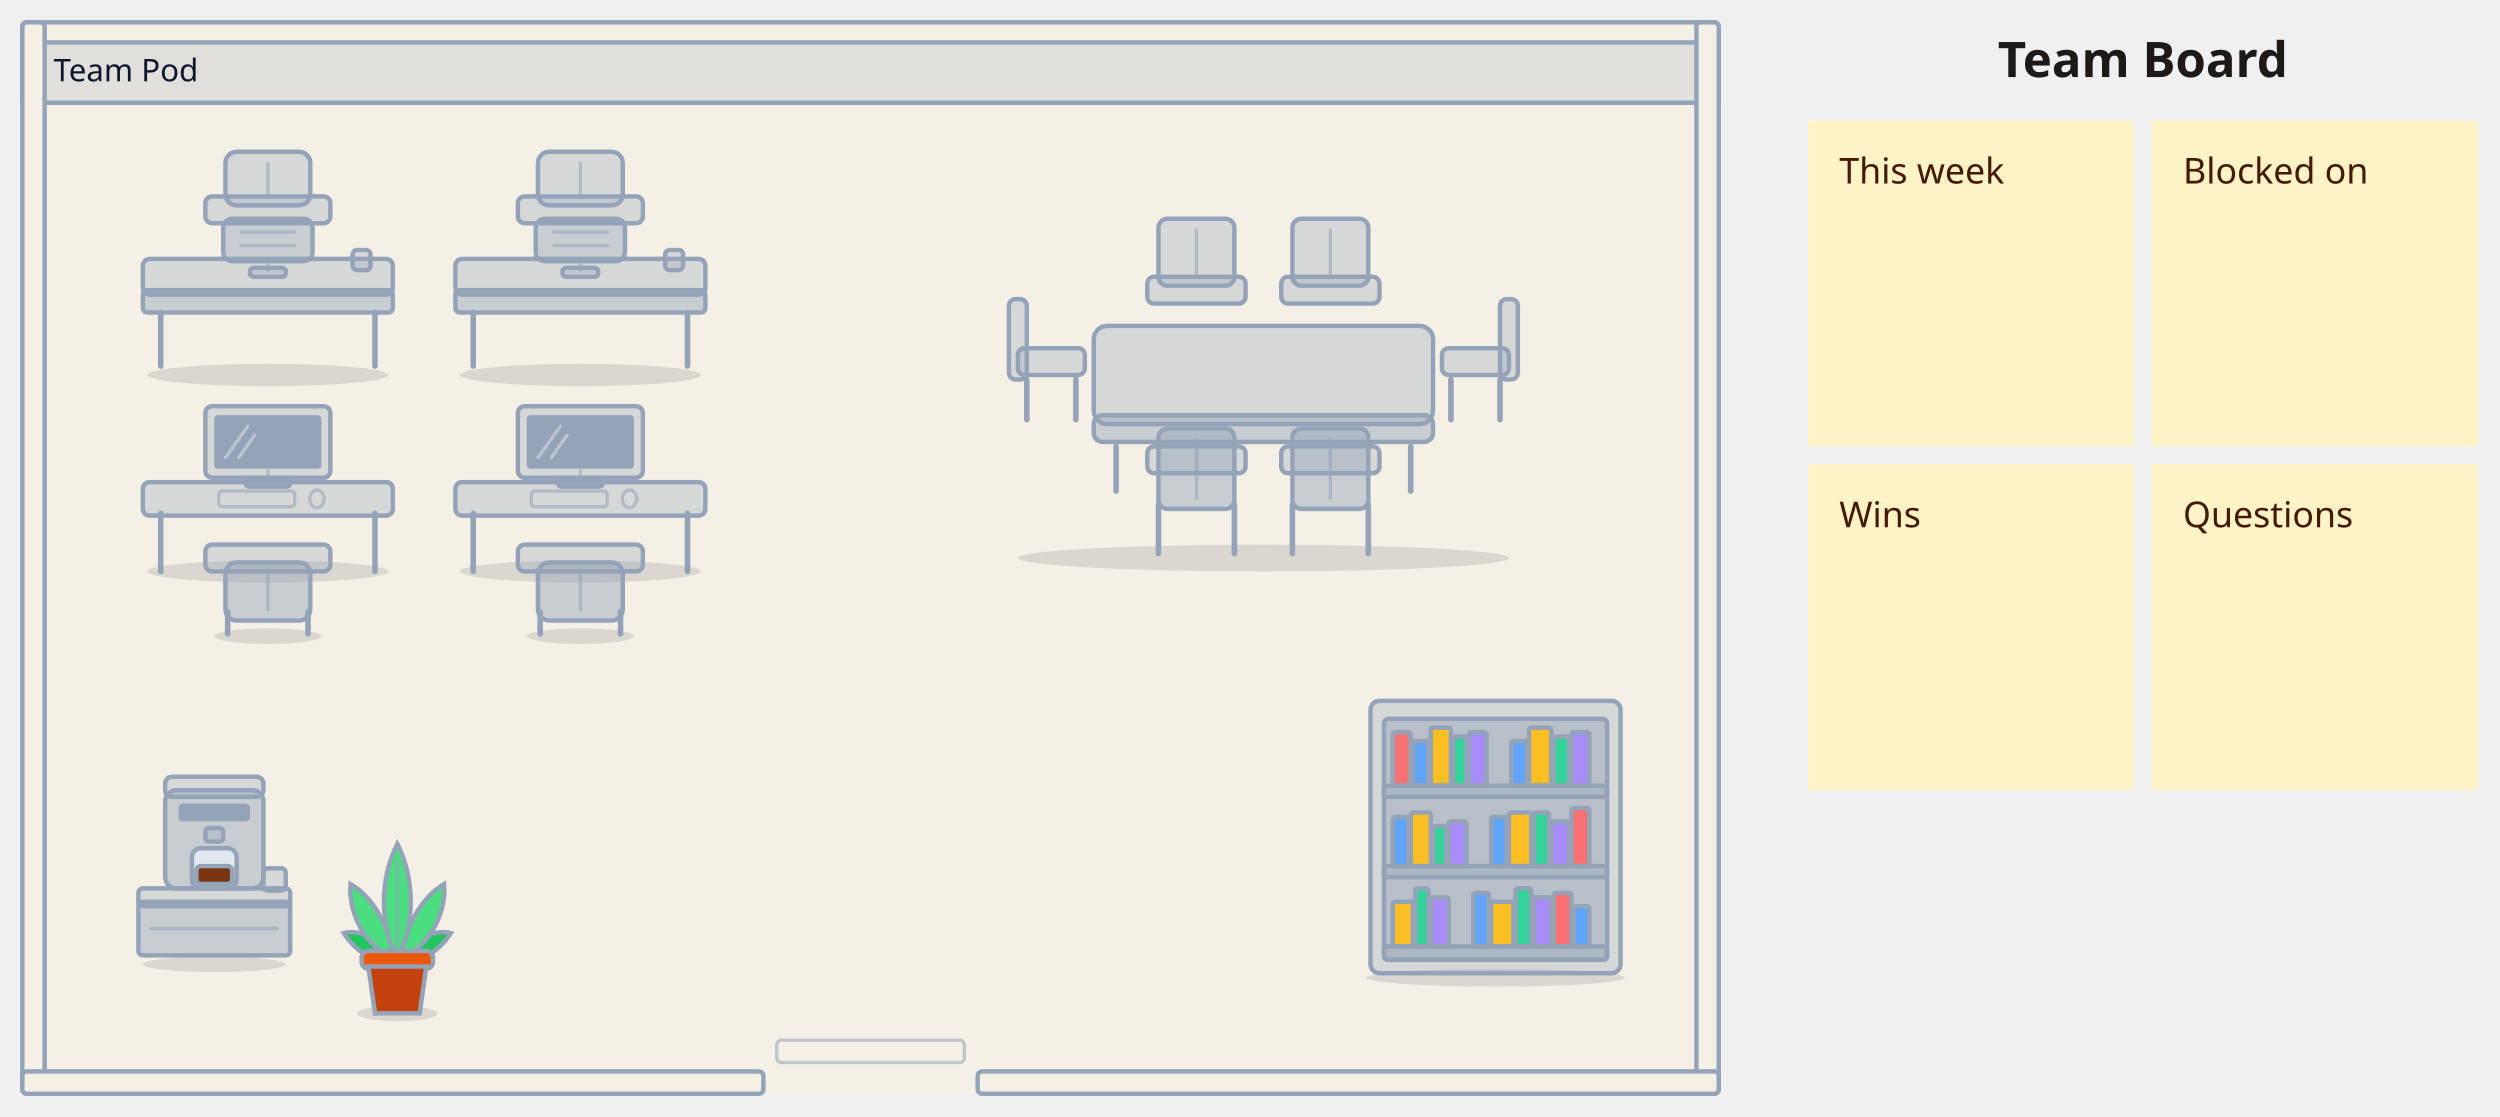
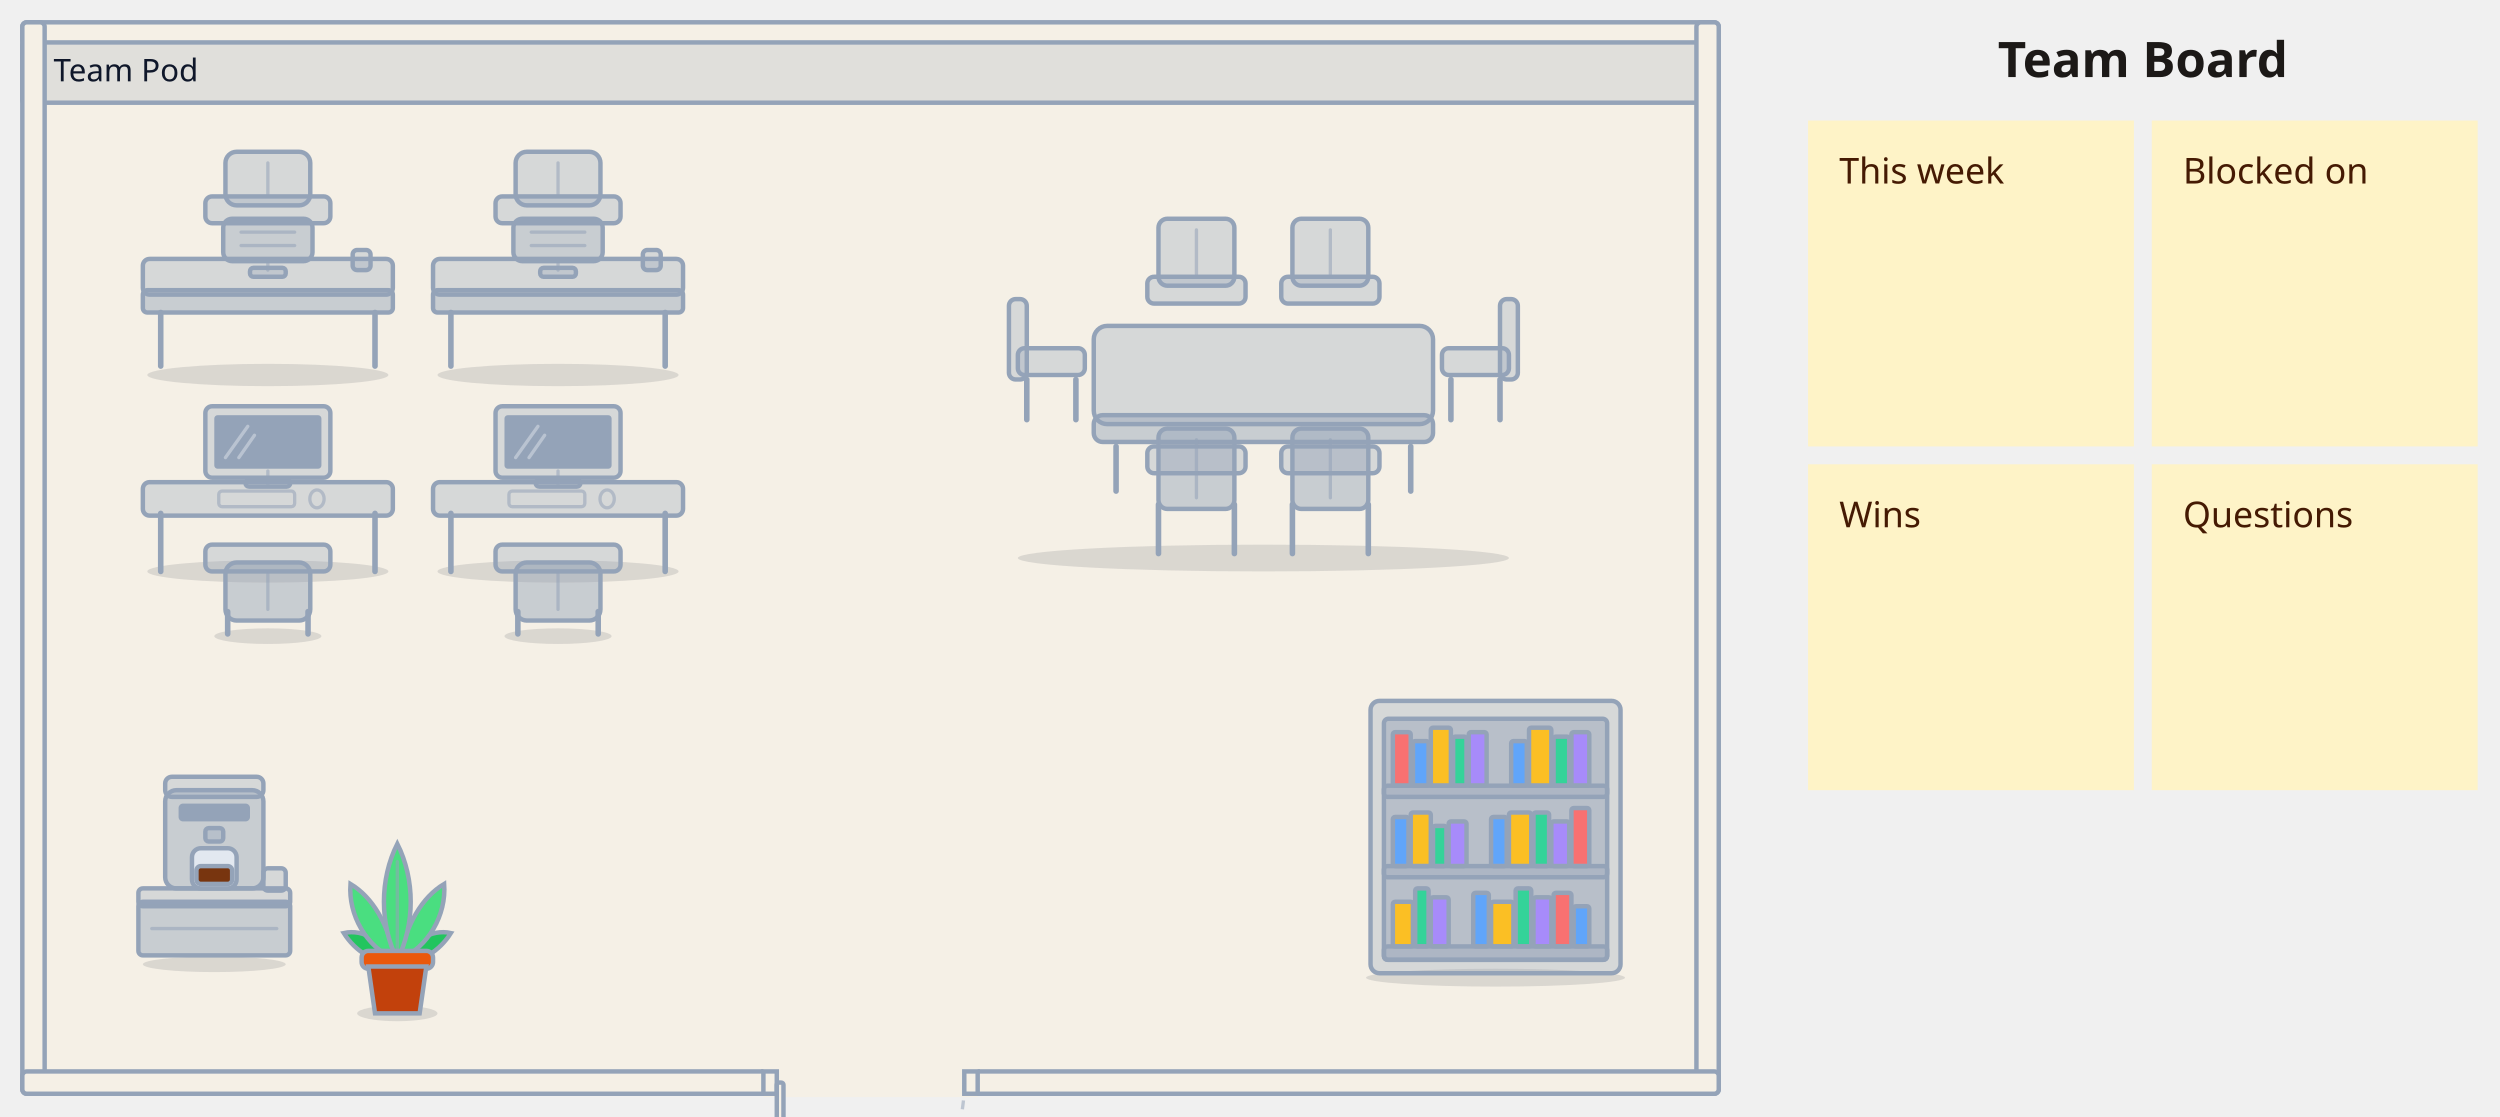
<svg xmlns="http://www.w3.org/2000/svg" width="1120" height="500" viewBox="-560 -262 1120 500">
  <g>
    <g font-family="system-ui, sans-serif">
      <g transform="translate(-550 -252)">
        <rect x="0" y="26" width="760" height="454" rx="3" fill="#f5f0e6" />
        <rect x="0" y="0" width="760" height="10" rx="2" fill="#f5f0e6" stroke="#94a3b8" stroke-width="2" />
        <rect x="0" y="9" width="760" height="27" rx="1" fill="#f5f0e6" stroke="#94a3b8" stroke-width="2" />
        <rect x="0" y="9" width="760" height="27" rx="1" fill="#94a3b8" opacity="0.22" />
        <rect x="0" y="0" width="10" height="480" rx="2" fill="#f5f0e6" stroke="#94a3b8" stroke-width="2" />
        <rect x="750" y="0" width="10" height="480" rx="2" fill="#f5f0e6" stroke="#94a3b8" stroke-width="2" />
-         <rect x="0" y="470" width="332" height="10" rx="2" fill="#f5f0e6" stroke="#94a3b8" stroke-width="2" />
-         <rect x="428" y="470" width="332" height="10" rx="2" fill="#f5f0e6" stroke="#94a3b8" stroke-width="2" />
-         <rect x="338" y="456" width="84" height="10" rx="2" fill="none" stroke="#94a3b8" stroke-width="1.5" opacity="0.55" stroke-linecap="round" />
+         <rect x="0" y="470" width="760" height="10" rx="2" fill="#f5f0e6" stroke="#94a3b8" stroke-width="2" />
      </g>
    </g>
    <text x="-536" y="-231" font-family="system-ui, sans-serif" font-size="14" font-weight="400" fill="#0f172a" text-anchor="start" dominant-baseline="central">
      <tspan x="-536" dy="0">Team Pod</tspan>
    </text>
+   </g>
+   <g>
+     <g font-family="system-ui, sans-serif">
+       <g transform="translate(-218 211)">
+         <rect x="0" y="5.5" width="96" height="13" fill="#f5f0e6" />
+         <rect x="0" y="7" width="6" height="10" fill="#f5f0e6" stroke="#94a3b8" stroke-width="2" />
+         <rect x="90" y="7" width="6" height="10" fill="#f5f0e6" stroke="#94a3b8" stroke-width="2" />
+         <path d="M90 12 A84 84 0 0 1 7.5 96" fill="none" stroke="#94a3b8" stroke-width="1.5" opacity="0.55" stroke-dasharray="4 4" />
+         <rect x="6" y="12" width="3" height="84" rx="1" fill="#f5f0e6" stroke="#94a3b8" stroke-width="2" />
+       </g>
+     </g>
  </g>
  <g>
    <g font-family="system-ui, sans-serif">
      <svg x="-500" y="-196" width="120" height="112" viewBox="0 0 120 112" preserveAspectRatio="xMidYMid meet" overflow="visible">
        <ellipse cx="60" cy="102" rx="54" ry="5" fill="#0f172a" opacity="0.12" />
        <rect x="41" y="2" width="38" height="24" rx="5" fill="rgba(148, 163, 184, 0.32)" stroke="#94a3b8" stroke-width="2" />
        <path d="M60 7v14" fill="none" stroke="#94a3b8" stroke-width="1.5" opacity="0.55" stroke-linecap="round" />
        <rect x="32" y="22" width="56" height="12" rx="3" fill="rgba(148, 163, 184, 0.32)" stroke="#94a3b8" stroke-width="2" />
        <path d="M12 74v24M108 74v24" fill="none" stroke="#94a3b8" stroke-width="2.5" stroke-linecap="round" />
        <rect x="4" y="50" width="112" height="16" rx="3" fill="rgba(148, 163, 184, 0.32)" stroke="#94a3b8" stroke-width="2" />
        <rect x="4" y="64" width="112" height="10" rx="2" fill="rgba(148, 163, 184, 0.32)" stroke="#94a3b8" stroke-width="2" />
        <rect x="4" y="64" width="112" height="10" rx="2" fill="#94a3b8" opacity="0.22" />
        <rect x="52" y="54" width="16" height="4" rx="1.5" fill="rgba(148, 163, 184, 0.32)" stroke="#94a3b8" stroke-width="2" />
        <path d="M60 50v5" fill="none" stroke="#94a3b8" stroke-width="1.5" opacity="0.55" stroke-linecap="round" />
        <rect x="40" y="32" width="40" height="19" rx="4" fill="rgba(148, 163, 184, 0.32)" stroke="#94a3b8" stroke-width="2" />
        <rect x="40" y="32" width="40" height="19" rx="4" fill="#94a3b8" opacity="0.22" />
        <path d="M48 38h24M48 44h24" fill="none" stroke="#94a3b8" stroke-width="1.5" opacity="0.55" stroke-linecap="round" />
        <rect x="98" y="46" width="8" height="9" rx="2" fill="rgba(148, 163, 184, 0.32)" stroke="#94a3b8" stroke-width="2" />
      </svg>
    </g>
  </g>
  <g>
    <g font-family="system-ui, sans-serif">
-       <svg x="-360" y="-196" width="120" height="112" viewBox="0 0 120 112" preserveAspectRatio="xMidYMid meet" overflow="visible">
+       <svg x="-370" y="-196" width="120" height="112" viewBox="0 0 120 112" preserveAspectRatio="xMidYMid meet" overflow="visible">
        <ellipse cx="60" cy="102" rx="54" ry="5" fill="#0f172a" opacity="0.12" />
        <rect x="41" y="2" width="38" height="24" rx="5" fill="rgba(148, 163, 184, 0.32)" stroke="#94a3b8" stroke-width="2" />
        <path d="M60 7v14" fill="none" stroke="#94a3b8" stroke-width="1.5" opacity="0.55" stroke-linecap="round" />
        <rect x="32" y="22" width="56" height="12" rx="3" fill="rgba(148, 163, 184, 0.32)" stroke="#94a3b8" stroke-width="2" />
        <path d="M12 74v24M108 74v24" fill="none" stroke="#94a3b8" stroke-width="2.5" stroke-linecap="round" />
        <rect x="4" y="50" width="112" height="16" rx="3" fill="rgba(148, 163, 184, 0.32)" stroke="#94a3b8" stroke-width="2" />
        <rect x="4" y="64" width="112" height="10" rx="2" fill="rgba(148, 163, 184, 0.32)" stroke="#94a3b8" stroke-width="2" />
        <rect x="4" y="64" width="112" height="10" rx="2" fill="#94a3b8" opacity="0.22" />
        <rect x="52" y="54" width="16" height="4" rx="1.5" fill="rgba(148, 163, 184, 0.32)" stroke="#94a3b8" stroke-width="2" />
        <path d="M60 50v5" fill="none" stroke="#94a3b8" stroke-width="1.5" opacity="0.55" stroke-linecap="round" />
        <rect x="40" y="32" width="40" height="19" rx="4" fill="rgba(148, 163, 184, 0.32)" stroke="#94a3b8" stroke-width="2" />
        <rect x="40" y="32" width="40" height="19" rx="4" fill="#94a3b8" opacity="0.22" />
        <path d="M48 38h24M48 44h24" fill="none" stroke="#94a3b8" stroke-width="1.5" opacity="0.55" stroke-linecap="round" />
        <rect x="98" y="46" width="8" height="9" rx="2" fill="rgba(148, 163, 184, 0.32)" stroke="#94a3b8" stroke-width="2" />
      </svg>
    </g>
  </g>
  <g>
    <g font-family="system-ui, sans-serif">
      <svg x="-500" y="-84" width="120" height="112" viewBox="0 0 120 112" preserveAspectRatio="xMidYMid meet" overflow="visible">
        <ellipse cx="60" cy="78" rx="54" ry="5" fill="#0f172a" opacity="0.12" />
        <path d="M12 52v26M108 52v26" fill="none" stroke="#94a3b8" stroke-width="2.5" stroke-linecap="round" />
        <rect x="4" y="38" width="112" height="15" rx="3" fill="rgba(148, 163, 184, 0.32)" stroke="#94a3b8" stroke-width="2" />
        <path d="M60 33v6" fill="none" stroke="#94a3b8" stroke-width="1.5" opacity="0.55" stroke-linecap="round" />
        <rect x="50" y="37" width="20" height="3" rx="1.5" fill="rgba(148, 163, 184, 0.32)" stroke="#94a3b8" stroke-width="2" />
        <rect x="32" y="4" width="56" height="32" rx="3" fill="rgba(148, 163, 184, 0.32)" stroke="#94a3b8" stroke-width="2" />
        <rect x="36" y="8" width="48" height="24" rx="1.5" fill="#94a3b8" />
        <path d="M41 27l10-14M47 27l7-10" fill="none" stroke="#ffffff" stroke-width="1.5" opacity="0.35" stroke-linecap="round" />
        <rect x="38" y="42" width="34" height="7" rx="1.5" fill="none" stroke="#94a3b8" stroke-width="1.5" opacity="0.55" stroke-linecap="round" />
        <ellipse cx="82" cy="45.5" rx="3.2" ry="4" fill="none" stroke="#94a3b8" stroke-width="1.5" opacity="0.55" stroke-linecap="round" />
        <ellipse cx="60" cy="107" rx="24" ry="3.5" fill="#0f172a" opacity="0.12" />
        <rect x="32" y="66" width="56" height="12" rx="3" fill="rgba(148, 163, 184, 0.32)" stroke="#94a3b8" stroke-width="2" />
        <path d="M42 96v10M78 96v10" fill="none" stroke="#94a3b8" stroke-width="2.5" stroke-linecap="round" />
        <rect x="41" y="74" width="38" height="26" rx="5" fill="rgba(148, 163, 184, 0.32)" stroke="#94a3b8" stroke-width="2" />
        <rect x="41" y="74" width="38" height="26" rx="5" fill="#94a3b8" opacity="0.22" />
        <path d="M60 79v16" fill="none" stroke="#94a3b8" stroke-width="1.5" opacity="0.55" stroke-linecap="round" />
      </svg>
    </g>
  </g>
  <g>
    <g font-family="system-ui, sans-serif">
-       <svg x="-360" y="-84" width="120" height="112" viewBox="0 0 120 112" preserveAspectRatio="xMidYMid meet" overflow="visible">
+       <svg x="-370" y="-84" width="120" height="112" viewBox="0 0 120 112" preserveAspectRatio="xMidYMid meet" overflow="visible">
        <ellipse cx="60" cy="78" rx="54" ry="5" fill="#0f172a" opacity="0.12" />
        <path d="M12 52v26M108 52v26" fill="none" stroke="#94a3b8" stroke-width="2.5" stroke-linecap="round" />
        <rect x="4" y="38" width="112" height="15" rx="3" fill="rgba(148, 163, 184, 0.32)" stroke="#94a3b8" stroke-width="2" />
        <path d="M60 33v6" fill="none" stroke="#94a3b8" stroke-width="1.5" opacity="0.55" stroke-linecap="round" />
        <rect x="50" y="37" width="20" height="3" rx="1.5" fill="rgba(148, 163, 184, 0.32)" stroke="#94a3b8" stroke-width="2" />
        <rect x="32" y="4" width="56" height="32" rx="3" fill="rgba(148, 163, 184, 0.32)" stroke="#94a3b8" stroke-width="2" />
        <rect x="36" y="8" width="48" height="24" rx="1.5" fill="#94a3b8" />
        <path d="M41 27l10-14M47 27l7-10" fill="none" stroke="#ffffff" stroke-width="1.5" opacity="0.35" stroke-linecap="round" />
        <rect x="38" y="42" width="34" height="7" rx="1.5" fill="none" stroke="#94a3b8" stroke-width="1.5" opacity="0.55" stroke-linecap="round" />
        <ellipse cx="82" cy="45.5" rx="3.2" ry="4" fill="none" stroke="#94a3b8" stroke-width="1.5" opacity="0.55" stroke-linecap="round" />
        <ellipse cx="60" cy="107" rx="24" ry="3.5" fill="#0f172a" opacity="0.12" />
        <rect x="32" y="66" width="56" height="12" rx="3" fill="rgba(148, 163, 184, 0.32)" stroke="#94a3b8" stroke-width="2" />
        <path d="M42 96v10M78 96v10" fill="none" stroke="#94a3b8" stroke-width="2.5" stroke-linecap="round" />
        <rect x="41" y="74" width="38" height="26" rx="5" fill="rgba(148, 163, 184, 0.32)" stroke="#94a3b8" stroke-width="2" />
        <rect x="41" y="74" width="38" height="26" rx="5" fill="#94a3b8" opacity="0.22" />
        <path d="M60 79v16" fill="none" stroke="#94a3b8" stroke-width="1.5" opacity="0.55" stroke-linecap="round" />
      </svg>
    </g>
  </g>
  <g>
    <g font-family="system-ui, sans-serif">
      <svg x="-110" y="-172" width="232" height="168" viewBox="0 0 232 168" preserveAspectRatio="xMidYMid meet" overflow="visible">
        <ellipse cx="116" cy="160" rx="110" ry="6" fill="#0f172a" opacity="0.12" />
        <rect x="69" y="8" width="34" height="30" rx="4" fill="rgba(148, 163, 184, 0.32)" stroke="#94a3b8" stroke-width="2" />
        <path d="M86 13v20" fill="none" stroke="#94a3b8" stroke-width="1.5" opacity="0.55" stroke-linecap="round" />
        <rect x="64" y="34" width="44" height="12" rx="3" fill="rgba(148, 163, 184, 0.32)" stroke="#94a3b8" stroke-width="2" />
        <rect x="129" y="8" width="34" height="30" rx="4" fill="rgba(148, 163, 184, 0.32)" stroke="#94a3b8" stroke-width="2" />
        <path d="M146 13v20" fill="none" stroke="#94a3b8" stroke-width="1.5" opacity="0.55" stroke-linecap="round" />
        <rect x="124" y="34" width="44" height="12" rx="3" fill="rgba(148, 163, 184, 0.32)" stroke="#94a3b8" stroke-width="2" />
        <path d="M10 80v18M32 80v18" fill="none" stroke="#94a3b8" stroke-width="2.5" stroke-linecap="round" />
        <rect x="6" y="66" width="30" height="12" rx="3" fill="rgba(148, 163, 184, 0.32)" stroke="#94a3b8" stroke-width="2" />
        <rect x="2" y="44" width="8" height="36" rx="3" fill="rgba(148, 163, 184, 0.32)" stroke="#94a3b8" stroke-width="2" />
        <path d="M200 80v18M222 80v18" fill="none" stroke="#94a3b8" stroke-width="2.5" stroke-linecap="round" />
        <rect x="196" y="66" width="30" height="12" rx="3" fill="rgba(148, 163, 184, 0.32)" stroke="#94a3b8" stroke-width="2" />
        <rect x="222" y="44" width="8" height="36" rx="3" fill="rgba(148, 163, 184, 0.32)" stroke="#94a3b8" stroke-width="2" />
        <path d="M50 110v20M182 110v20" fill="none" stroke="#94a3b8" stroke-width="2.5" stroke-linecap="round" />
        <rect x="40" y="56" width="152" height="44" rx="6" fill="rgba(148, 163, 184, 0.32)" stroke="#94a3b8" stroke-width="2" />
        <rect x="40" y="96" width="152" height="12" rx="4" fill="rgba(148, 163, 184, 0.32)" stroke="#94a3b8" stroke-width="2" />
        <rect x="40" y="96" width="152" height="12" rx="4" fill="#94a3b8" opacity="0.22" />
        <path d="M69 136v22M103 136v22" fill="none" stroke="#94a3b8" stroke-width="2.5" stroke-linecap="round" />
        <rect x="64" y="110" width="44" height="12" rx="3" fill="rgba(148, 163, 184, 0.32)" stroke="#94a3b8" stroke-width="2" />
        <rect x="69" y="102" width="34" height="36" rx="4" fill="rgba(148, 163, 184, 0.32)" stroke="#94a3b8" stroke-width="2" />
        <rect x="69" y="102" width="34" height="36" rx="4" fill="#94a3b8" opacity="0.22" />
        <path d="M86 107v26" fill="none" stroke="#94a3b8" stroke-width="1.5" opacity="0.55" stroke-linecap="round" />
        <path d="M129 136v22M163 136v22" fill="none" stroke="#94a3b8" stroke-width="2.5" stroke-linecap="round" />
        <rect x="124" y="110" width="44" height="12" rx="3" fill="rgba(148, 163, 184, 0.32)" stroke="#94a3b8" stroke-width="2" />
        <rect x="129" y="102" width="34" height="36" rx="4" fill="rgba(148, 163, 184, 0.32)" stroke="#94a3b8" stroke-width="2" />
        <rect x="129" y="102" width="34" height="36" rx="4" fill="#94a3b8" opacity="0.22" />
        <path d="M146 107v26" fill="none" stroke="#94a3b8" stroke-width="1.5" opacity="0.55" stroke-linecap="round" />
      </svg>
    </g>
  </g>
  <g>
    <g font-family="system-ui, sans-serif">
      <svg x="-500" y="78" width="72" height="96" viewBox="0 0 72 96" preserveAspectRatio="xMidYMid meet" overflow="visible">
        <ellipse cx="36" cy="92" rx="32" ry="3.5" fill="#0f172a" opacity="0.12" />
        <rect x="2" y="64" width="68" height="24" rx="2" fill="rgba(148, 163, 184, 0.32)" stroke="#94a3b8" stroke-width="2" />
        <rect x="2" y="64" width="68" height="24" rx="2" fill="#94a3b8" opacity="0.22" />
        <path d="M8 76h56" fill="none" stroke="#94a3b8" stroke-width="1.5" opacity="0.55" stroke-linecap="round" />
        <rect x="2" y="58" width="68" height="8" rx="2" fill="rgba(148, 163, 184, 0.32)" stroke="#94a3b8" stroke-width="2" />
        <rect x="14" y="14" width="44" height="44" rx="5" fill="rgba(148, 163, 184, 0.32)" stroke="#94a3b8" stroke-width="2" />
        <rect x="14" y="14" width="44" height="44" rx="5" fill="#94a3b8" opacity="0.22" />
        <rect x="14" y="8" width="44" height="9" rx="3" fill="rgba(148, 163, 184, 0.32)" stroke="#94a3b8" stroke-width="2" />
        <rect x="20" y="20" width="32" height="8" rx="2" fill="#94a3b8" />
        <rect x="32" y="31" width="8" height="6" rx="1.5" fill="rgba(148, 163, 184, 0.32)" stroke="#94a3b8" stroke-width="2" />
        <rect x="26" y="40" width="20" height="18" rx="4" fill="#e2e8f0" stroke="#94a3b8" stroke-width="2" />
        <rect x="28" y="48" width="16" height="8" rx="2" fill="#78350f" stroke="#94a3b8" stroke-width="2" />
        <rect x="58" y="49" width="10" height="10" rx="2" fill="rgba(148, 163, 184, 0.32)" stroke="#94a3b8" stroke-width="2" />
      </svg>
    </g>
  </g>
  <g>
    <g font-family="system-ui, sans-serif">
      <svg x="-410" y="108" width="56" height="88" viewBox="0 0 56 88" preserveAspectRatio="xMidYMid meet" overflow="visible">
        <ellipse cx="28" cy="84" rx="18" ry="3.5" fill="#0f172a" opacity="0.12" />
        <path d="M27 61C18 62 9 56 4 48C13 46 22 52 27 61Z" fill="#22c55e" stroke="#94a3b8" stroke-width="2" />
        <path d="M29 61C38 62 47 56 52 48C43 46 34 52 29 61Z" fill="#22c55e" stroke="#94a3b8" stroke-width="2" />
        <path d="M27 60C14 54 6 40 7 26C17 32 24 44 27 60Z" fill="#4ade80" stroke="#94a3b8" stroke-width="2" />
        <path d="M29 60C42 54 50 40 49 26C39 32 32 44 29 60Z" fill="#4ade80" stroke="#94a3b8" stroke-width="2" />
        <path d="M28 60C20 44 20 24 28 8C36 24 36 44 28 60Z" fill="#4ade80" stroke="#94a3b8" stroke-width="2" />
        <path d="M28 56V16" fill="none" stroke="#94a3b8" stroke-width="1.5" opacity="0.55" stroke-linecap="round" />
        <rect x="12" y="56" width="32" height="8" rx="3" fill="#ea580c" stroke="#94a3b8" stroke-width="2" />
        <path d="M15 63H41L38 84H18Z" fill="#c2410c" stroke="#94a3b8" stroke-width="2" />
      </svg>
    </g>
  </g>
  <g>
    <g font-family="system-ui, sans-serif">
      <svg x="50" y="48" width="120" height="132" viewBox="0 0 120 132" preserveAspectRatio="xMidYMid meet" overflow="visible">
        <ellipse cx="60" cy="128" rx="58" ry="4" fill="#0f172a" opacity="0.12" />
        <rect x="4" y="4" width="112" height="122" rx="4" fill="rgba(148, 163, 184, 0.32)" stroke="#94a3b8" stroke-width="2" />
        <rect x="10" y="12" width="100" height="108" rx="2" fill="rgba(148, 163, 184, 0.32)" stroke="#94a3b8" stroke-width="2" />
        <rect x="10" y="12" width="100" height="108" rx="2" fill="#94a3b8" opacity="0.22" />
        <rect x="14" y="18" width="8" height="24" rx="1" fill="#f87171" stroke="#94a3b8" stroke-width="2" />
        <rect x="23" y="22" width="7" height="20" rx="1" fill="#60a5fa" stroke="#94a3b8" stroke-width="2" />
        <rect x="31" y="16" width="9" height="26" rx="1" fill="#fbbf24" stroke="#94a3b8" stroke-width="2" />
        <rect x="41" y="20" width="6" height="22" rx="1" fill="#34d399" stroke="#94a3b8" stroke-width="2" />
        <rect x="48" y="18" width="8" height="24" rx="1" fill="#a78bfa" stroke="#94a3b8" stroke-width="2" />
        <rect x="67" y="22" width="7" height="20" rx="1" fill="#60a5fa" stroke="#94a3b8" stroke-width="2" />
        <rect x="75" y="16" width="10" height="26" rx="1" fill="#fbbf24" stroke="#94a3b8" stroke-width="2" />
        <rect x="86" y="20" width="7" height="22" rx="1" fill="#34d399" stroke="#94a3b8" stroke-width="2" />
        <rect x="94" y="18" width="8" height="24" rx="1" fill="#a78bfa" stroke="#94a3b8" stroke-width="2" />
        <rect x="10" y="42" width="100" height="5" rx="1.5" fill="rgba(148, 163, 184, 0.32)" stroke="#94a3b8" stroke-width="2" />
        <rect x="14" y="56" width="7" height="22" rx="1" fill="#60a5fa" stroke="#94a3b8" stroke-width="2" />
        <rect x="22" y="54" width="9" height="24" rx="1" fill="#fbbf24" stroke="#94a3b8" stroke-width="2" />
        <rect x="32" y="60" width="6" height="18" rx="1" fill="#34d399" stroke="#94a3b8" stroke-width="2" />
        <rect x="39" y="58" width="8" height="20" rx="1" fill="#a78bfa" stroke="#94a3b8" stroke-width="2" />
        <rect x="58" y="56" width="7" height="22" rx="1" fill="#60a5fa" stroke="#94a3b8" stroke-width="2" />
        <rect x="66" y="54" width="10" height="24" rx="1" fill="#fbbf24" stroke="#94a3b8" stroke-width="2" />
        <rect x="77" y="54" width="7" height="24" rx="1" fill="#34d399" stroke="#94a3b8" stroke-width="2" />
        <rect x="85" y="58" width="8" height="20" rx="1" fill="#a78bfa" stroke="#94a3b8" stroke-width="2" />
        <rect x="94" y="52" width="8" height="26" rx="1" fill="#f87171" stroke="#94a3b8" stroke-width="2" />
        <rect x="10" y="78" width="100" height="5" rx="1.5" fill="rgba(148, 163, 184, 0.32)" stroke="#94a3b8" stroke-width="2" />
        <rect x="14" y="94" width="9" height="20" rx="1" fill="#fbbf24" stroke="#94a3b8" stroke-width="2" />
        <rect x="24" y="88" width="6" height="26" rx="1" fill="#34d399" stroke="#94a3b8" stroke-width="2" />
        <rect x="31" y="92" width="8" height="22" rx="1" fill="#a78bfa" stroke="#94a3b8" stroke-width="2" />
        <rect x="50" y="90" width="7" height="24" rx="1" fill="#60a5fa" stroke="#94a3b8" stroke-width="2" />
        <rect x="58" y="94" width="10" height="20" rx="1" fill="#fbbf24" stroke="#94a3b8" stroke-width="2" />
        <rect x="69" y="88" width="7" height="26" rx="1" fill="#34d399" stroke="#94a3b8" stroke-width="2" />
        <rect x="77" y="92" width="8" height="22" rx="1" fill="#a78bfa" stroke="#94a3b8" stroke-width="2" />
        <rect x="86" y="90" width="8" height="24" rx="1" fill="#f87171" stroke="#94a3b8" stroke-width="2" />
        <rect x="95" y="96" width="7" height="18" rx="1" fill="#60a5fa" stroke="#94a3b8" stroke-width="2" />
        <rect x="10" y="114" width="100" height="6" rx="1.5" fill="rgba(148, 163, 184, 0.32)" stroke="#94a3b8" stroke-width="2" />
      </svg>
    </g>
  </g>
  <g>
    <text x="400" y="-236" font-family="system-ui, sans-serif" font-size="22" font-weight="600" fill="#1c1917" text-anchor="middle" dominant-baseline="central">
      <tspan x="400" dy="0">Team Board</tspan>
    </text>
  </g>
  <g>
    <rect x="250" y="-208" width="146" height="146" rx="0" fill="#fef3c7" stroke="none" stroke-width="1.5" />
    <text x="264" y="-186" font-family="system-ui, sans-serif" font-size="16" font-weight="400" fill="#451a03" text-anchor="start" dominant-baseline="central">
      <tspan x="264" dy="0">This week</tspan>
    </text>
  </g>
  <g>
    <rect x="404" y="-208" width="146" height="146" rx="0" fill="#fef3c7" stroke="none" stroke-width="1.5" />
    <text x="418" y="-186" font-family="system-ui, sans-serif" font-size="16" font-weight="400" fill="#451a03" text-anchor="start" dominant-baseline="central">
      <tspan x="418" dy="0">Blocked on</tspan>
    </text>
  </g>
  <g>
    <rect x="250" y="-54" width="146" height="146" rx="0" fill="#fef3c7" stroke="none" stroke-width="1.5" />
    <text x="264" y="-32" font-family="system-ui, sans-serif" font-size="16" font-weight="400" fill="#451a03" text-anchor="start" dominant-baseline="central">
      <tspan x="264" dy="0">Wins</tspan>
    </text>
  </g>
  <g>
    <rect x="404" y="-54" width="146" height="146" rx="0" fill="#fef3c7" stroke="none" stroke-width="1.5" />
    <text x="418" y="-32" font-family="system-ui, sans-serif" font-size="16" font-weight="400" fill="#451a03" text-anchor="start" dominant-baseline="central">
      <tspan x="418" dy="0">Questions</tspan>
    </text>
  </g>
</svg>
